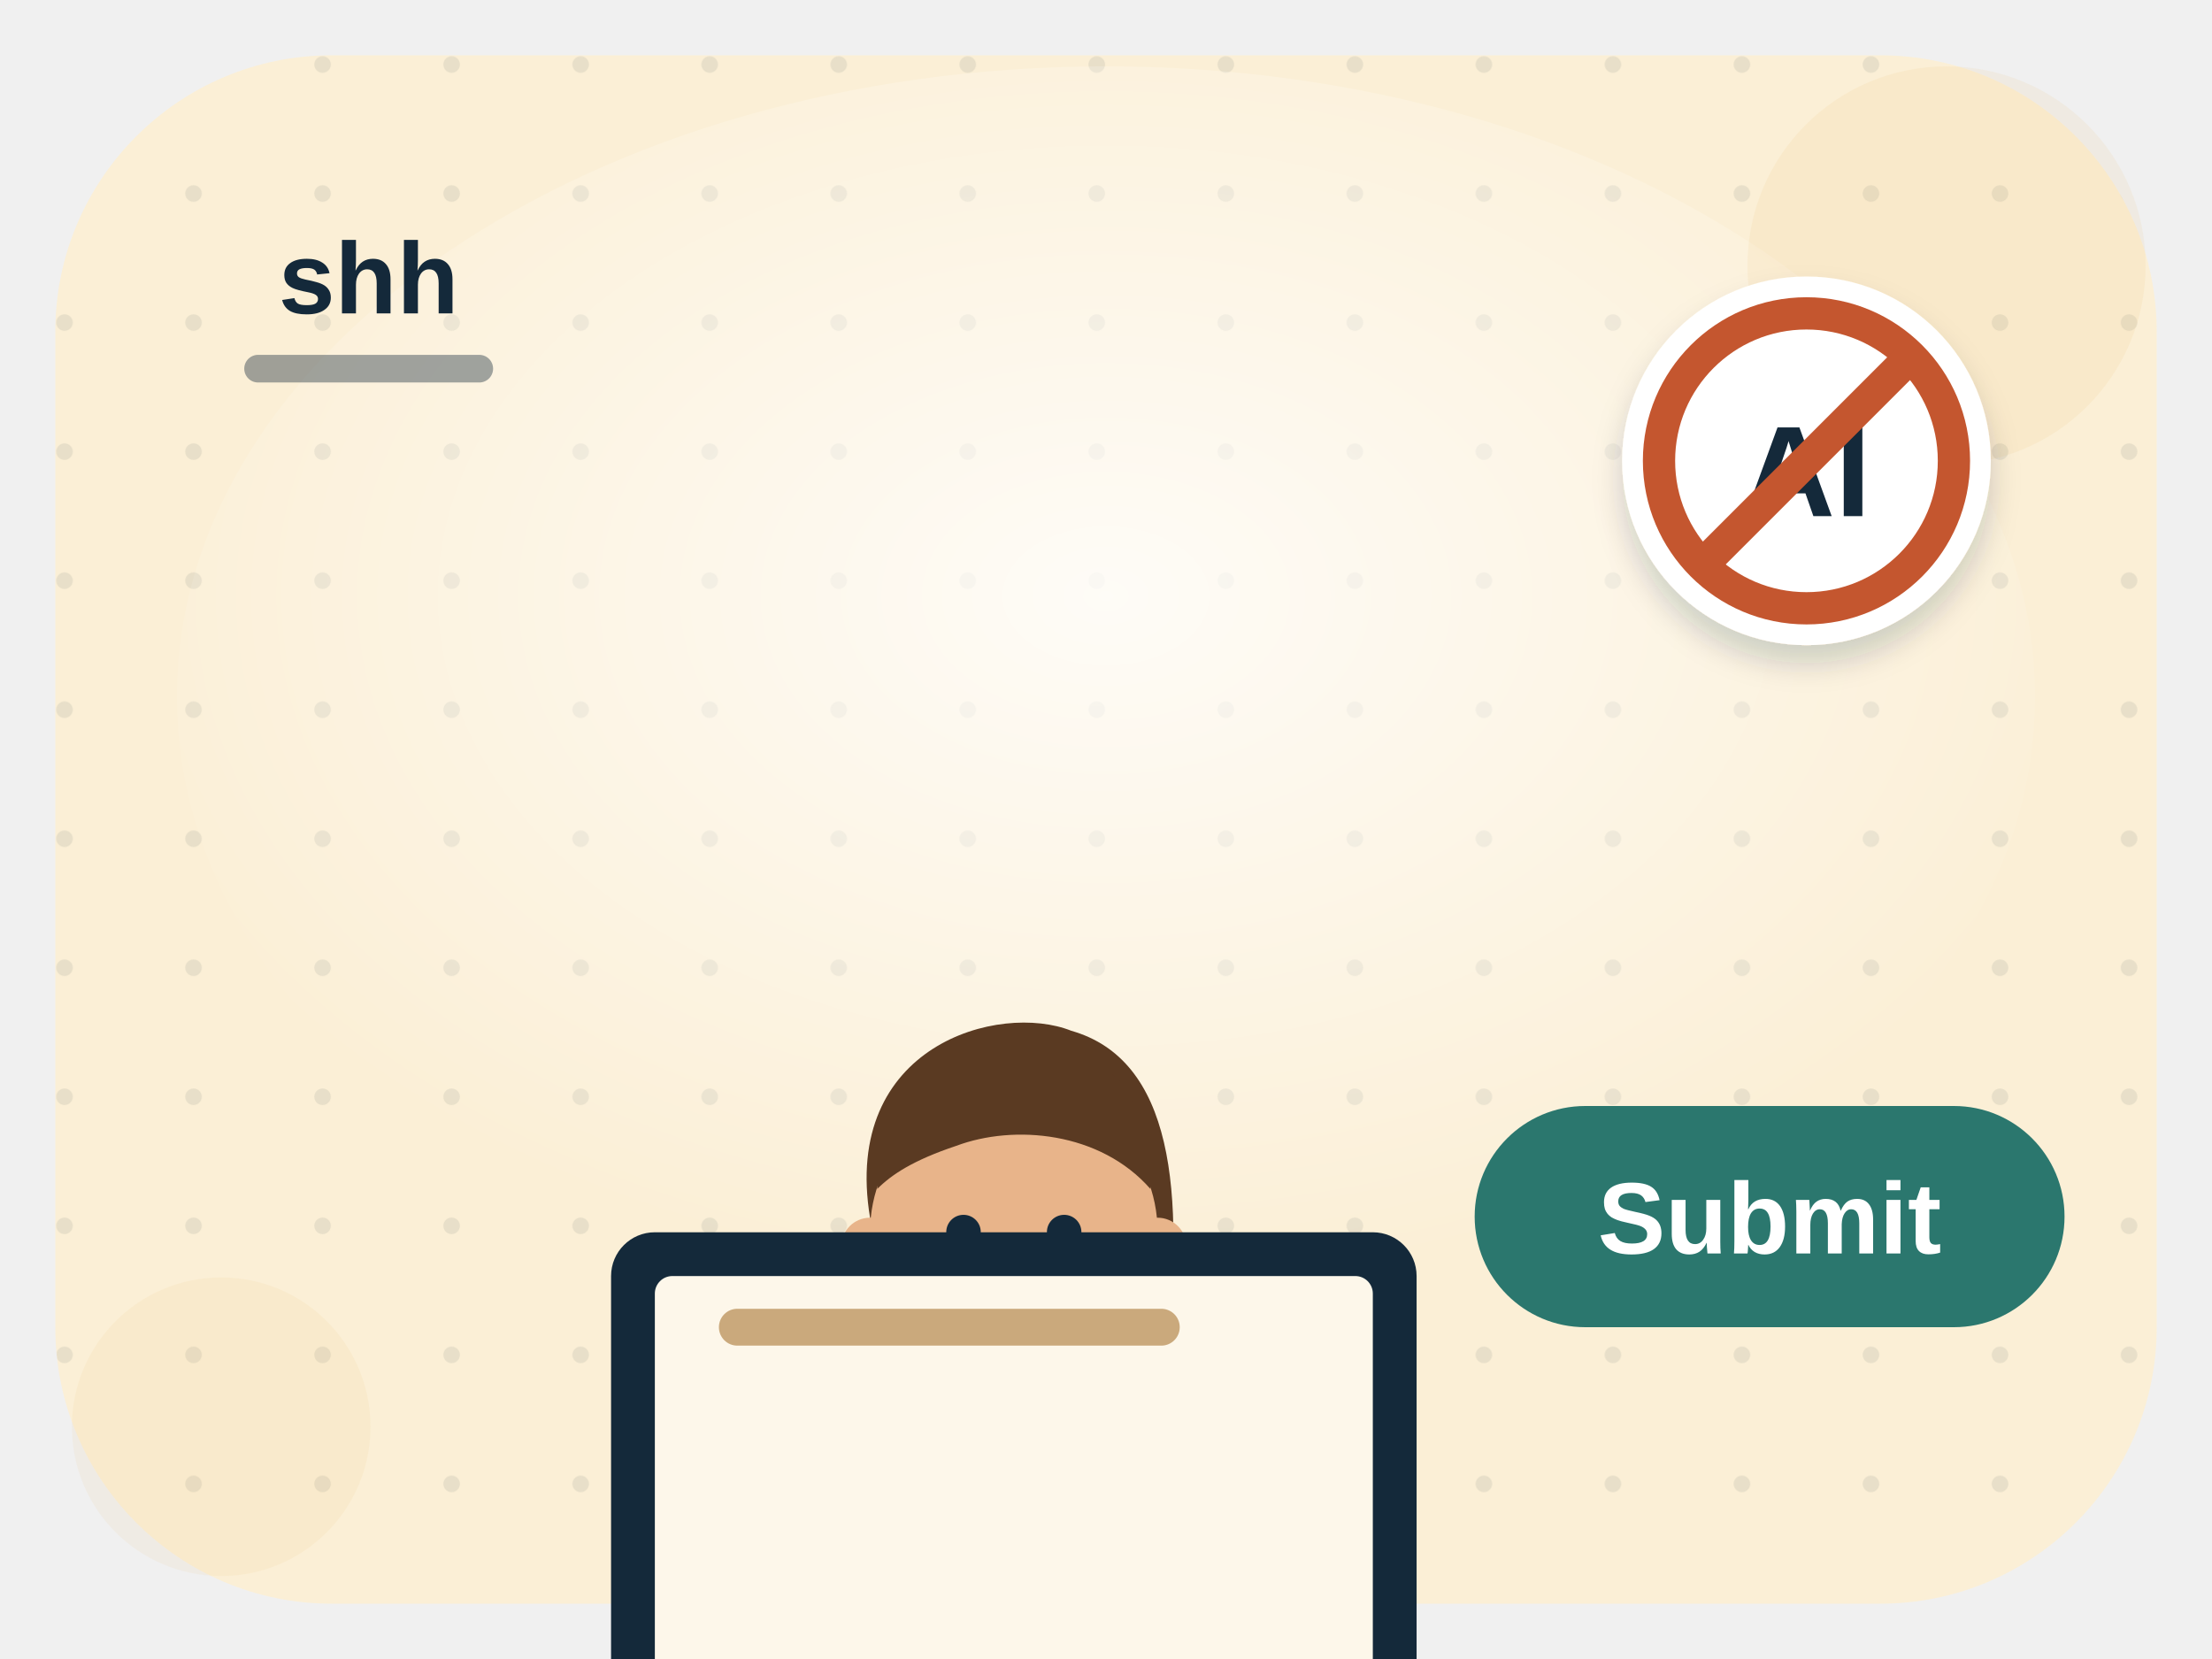
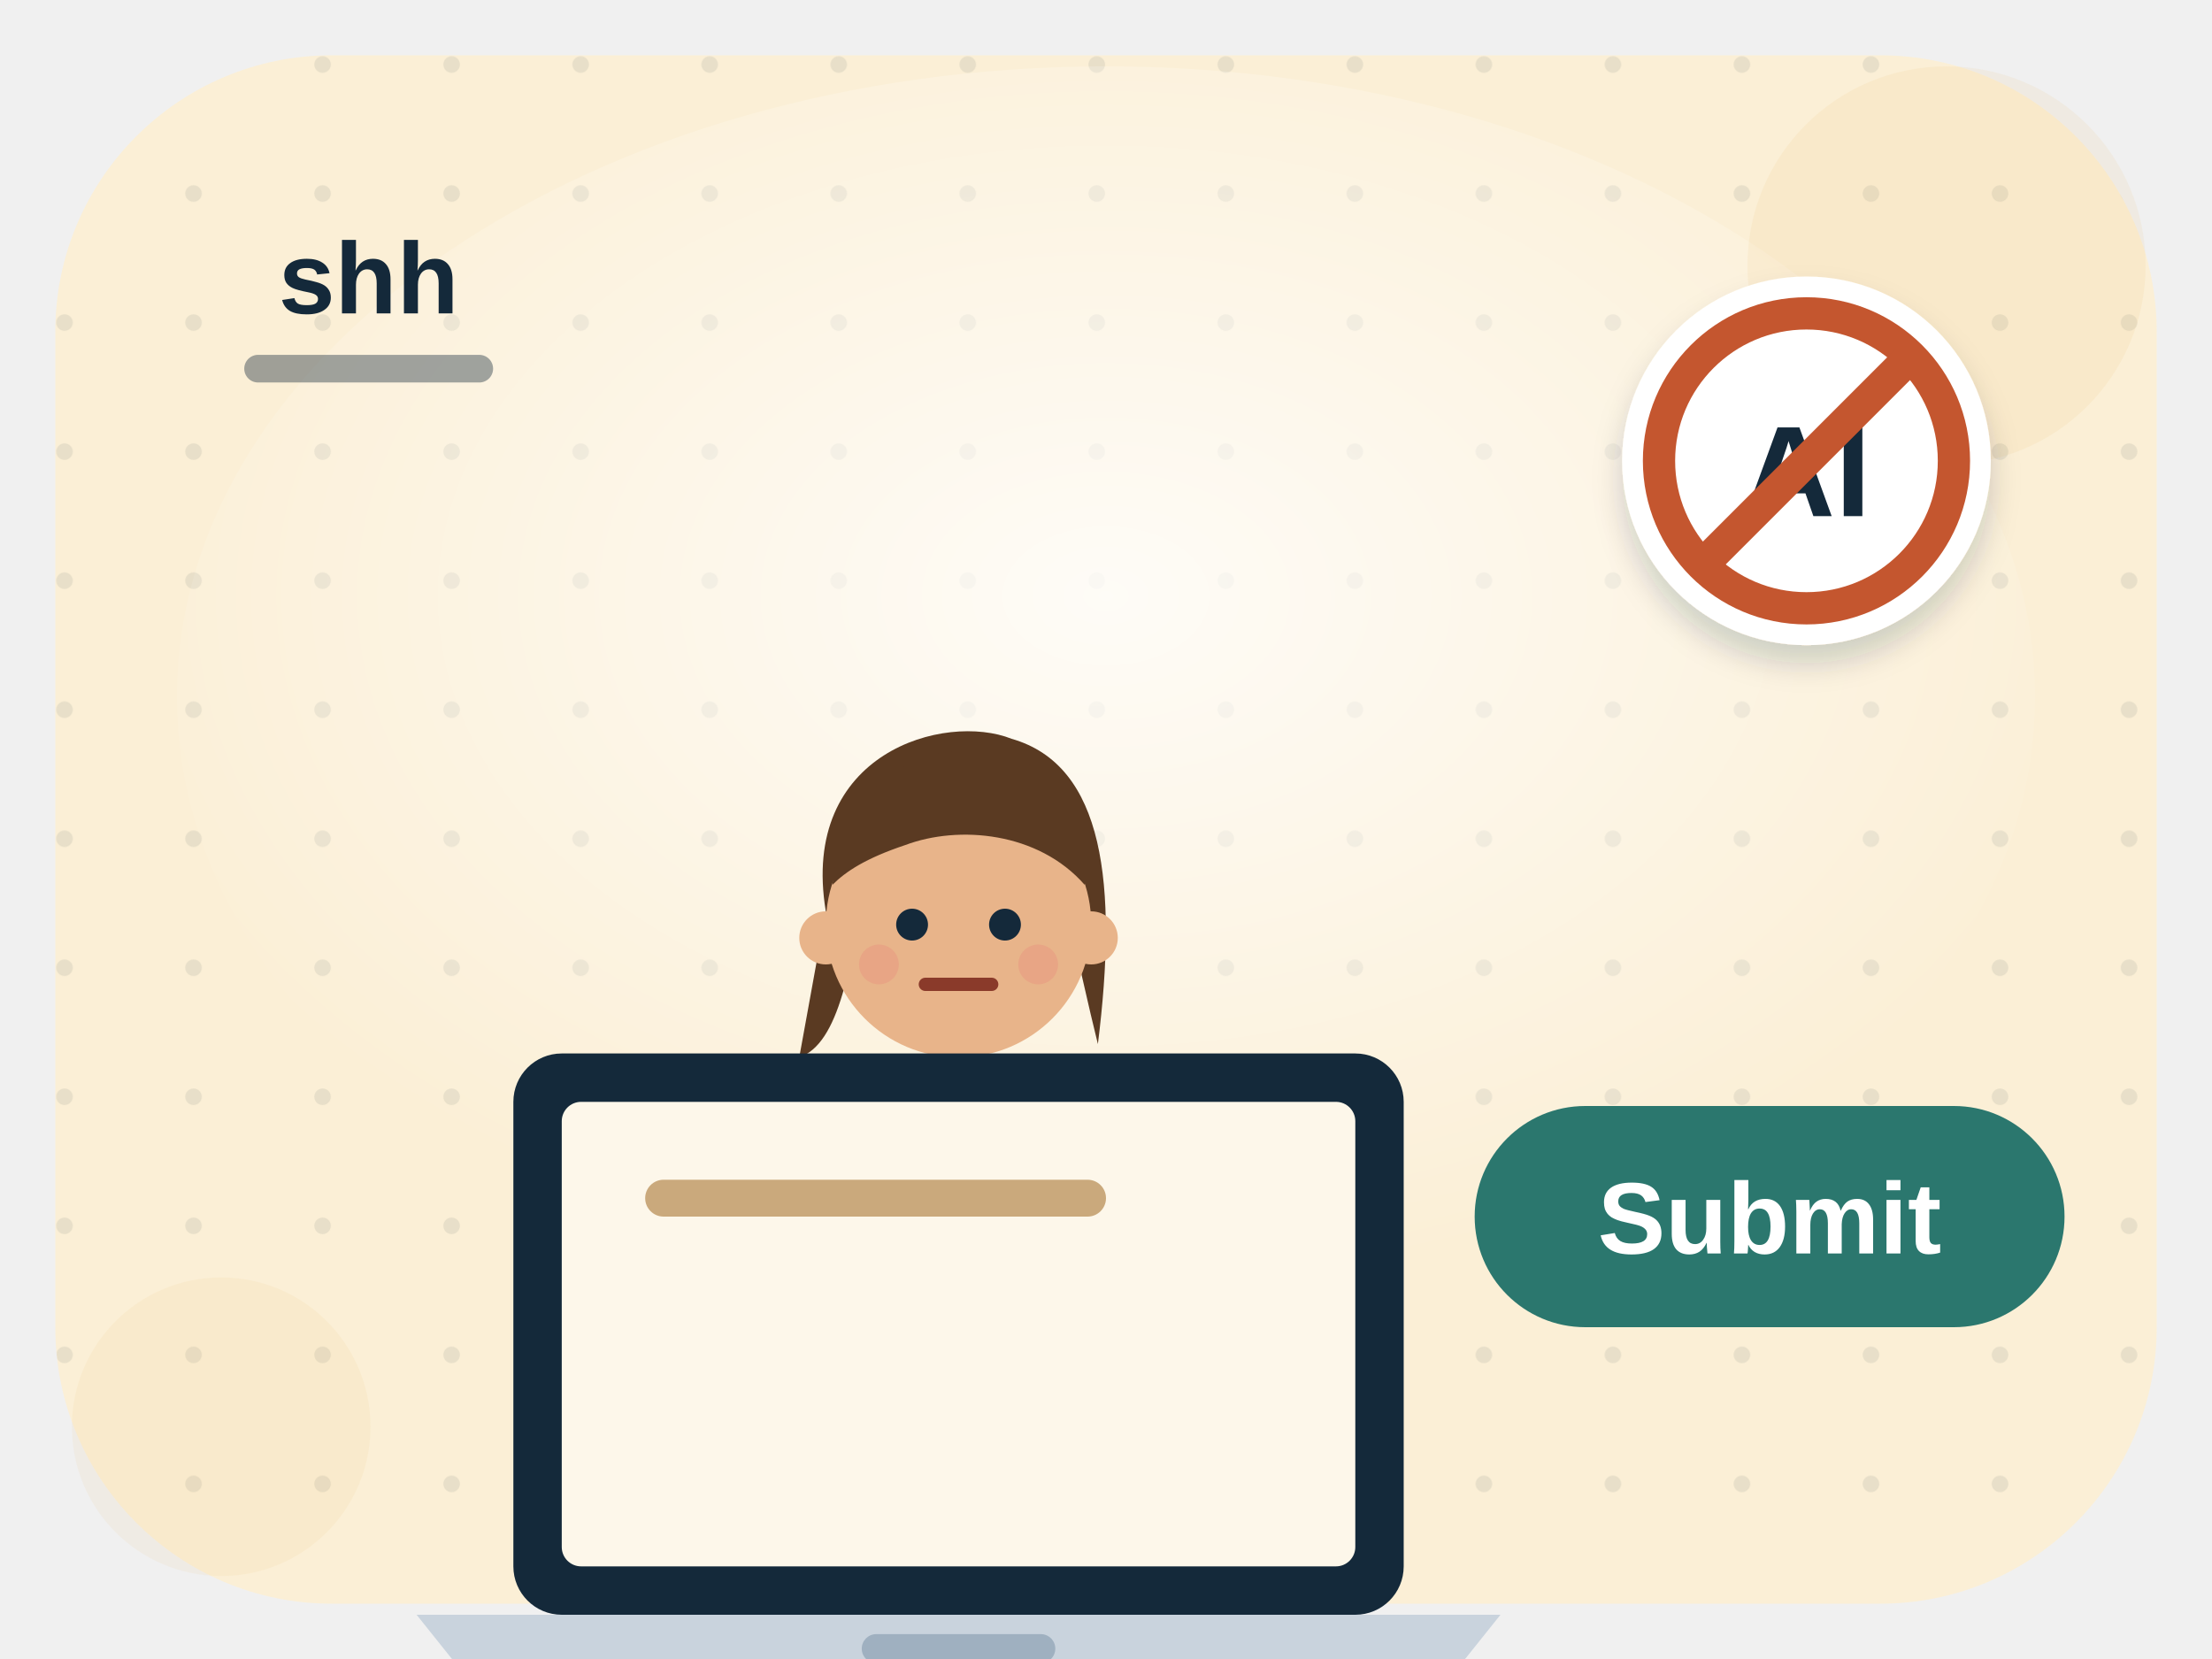
<svg xmlns="http://www.w3.org/2000/svg" viewBox="0 0 240 180" fill="none" role="img" aria-label="Writing time: a student types an essay on a laptop in silence, with a no-AI sign and a Submit button">
  <style>
.vc2-fl{animation:vc2-fl 6s ease-in-out infinite}.vc2-f2{animation-delay:-2s}.vc2-f3{animation-delay:-4s}
.vc2-tw{animation:vc2-tw 3s ease-in-out infinite;transform-box:fill-box;transform-origin:center}.vc2-t2{animation-delay:-1s}.vc2-t3{animation-delay:-2s}
.vc2-dr{stroke-dasharray:6 8;animation:vc2-dr 1.6s linear infinite}
.vc2-pu{animation:vc2-pu 2.4s ease-in-out infinite;transform-box:fill-box;transform-origin:center}
.vc2-sw{animation:vc2-sw 4s ease-in-out infinite;transform-box:fill-box;transform-origin:bottom center}
.vc2-bl{animation:vc2-bl 4.8s infinite;transform-box:fill-box;transform-origin:center}.vc2-b2{animation-delay:-1.7s}.vc2-b3{animation-delay:-3.1s}
.vc2-wv{animation:vc2-wv 2.7s ease-out infinite;transform-box:fill-box;transform-origin:left center}.vc2-w2{animation-delay:.9s}.vc2-w3{animation-delay:1.8s}
.vc2-sp{animation:vc2-sp 14s linear infinite;transform-box:fill-box;transform-origin:center}
.vc2-sea{animation:vc2-sea 5s ease-in-out infinite}.vc2-s2{animation-delay:-2.5s}
.vc2-dw{stroke-dasharray:400;animation:vc2-dw 5s ease-in-out infinite}
@keyframes vc2-fl{50%{transform:translateY(-4px)}}
@keyframes vc2-tw{0%,100%{opacity:.3;transform:scale(.65)}50%{opacity:1;transform:scale(1)}}
@keyframes vc2-dr{to{stroke-dashoffset:-28}}
@keyframes vc2-pu{0%,100%{transform:scale(1)}50%{transform:scale(1.08)}}
@keyframes vc2-sw{0%,100%{transform:rotate(-2.5deg)}50%{transform:rotate(2.5deg)}}
@keyframes vc2-bl{0%,93%,100%{transform:scaleY(1)}96%{transform:scaleY(.1)}}
@keyframes vc2-wv{0%{opacity:0;transform:scale(.6)}25%{opacity:.9}100%{opacity:0;transform:scale(1.35)}}
@keyframes vc2-sp{to{transform:rotate(360deg)}}
@keyframes vc2-sea{50%{transform:translateX(-10px)}}
@keyframes vc2-dw{0%{stroke-dashoffset:400}55%,100%{stroke-dashoffset:0}}

@media (prefers-reduced-motion: reduce){*{animation:none!important}}
</style>
  <defs>
    <filter id="vc2-sh" x="-25%" y="-25%" width="150%" height="170%">
      <feDropShadow dx="0" dy="4" stdDeviation="4" flood-color="#14293a" flood-opacity=".16" />
      <feDropShadow dx="0" dy="1" stdDeviation=".7" flood-color="#14293a" flood-opacity=".12" />
    </filter>
    <filter id="vc2-ss" x="-20%" y="-20%" width="140%" height="150%">
      <feDropShadow dx="0" dy="2" stdDeviation="1.6" flood-color="#14293a" flood-opacity=".18" />
    </filter>
    <pattern id="vc2-dots" width="14" height="14" patternUnits="userSpaceOnUse">
      <circle cx="7" cy="7" r=".9" fill="#14293a" fill-opacity=".08" />
    </pattern>
    <radialGradient id="vc2-glow" cx=".5" cy=".42" r=".55">
      <stop offset="0" stop-color="#fff" stop-opacity=".8" />
      <stop offset="1" stop-color="#fff" stop-opacity="0" />
    </radialGradient>
    <linearGradient id="vc2-sky" x1="0" y1="0" x2="0" y2="1">
      <stop offset="0" stop-color="#bfe3ef" />
      <stop offset=".6" stop-color="#e6f4f2" />
      <stop offset="1" stop-color="#fbf1dc" />
    </linearGradient>
    <linearGradient id="vc2-seag" x1="0" y1="0" x2="0" y2="1">
      <stop offset="0" stop-color="#3fa7b5" />
      <stop offset="1" stop-color="#1f6f8a" />
    </linearGradient>
    <linearGradient id="vc2-sand" x1="0" y1="0" x2="0" y2="1">
      <stop offset="0" stop-color="#f6e2b8" />
      <stop offset="1" stop-color="#e8c98d" />
    </linearGradient>
    <linearGradient id="vc2-leaf" x1="0" y1="0" x2="1" y2="1">
      <stop offset="0" stop-color="#5fae6e" />
      <stop offset="1" stop-color="#2f7d4b" />
    </linearGradient>
    <linearGradient id="vc2-blue" x1="0" y1="0" x2="1" y2="1">
      <stop offset="0" stop-color="#7fb6f0" stop-opacity=".85" />
      <stop offset=".5" stop-color="#bfe0ff" stop-opacity=".55" />
      <stop offset="1" stop-color="#4d89cc" stop-opacity=".8" />
    </linearGradient>
  </defs>
  <rect x="6" y="6" width="228" height="168" rx="30" fill="#fbefd6" />
  <rect x="6" y="6" width="228" height="168" rx="30" fill="url(#vc2-dots)" />
  <ellipse cx="120.0" cy="75.6" rx="100.8" ry="68.4" fill="url(#vc2-glow)" />
  <circle cx="211.2" cy="28.8" r="21.6" fill="#e3a843" opacity=".08" />
  <circle cx="24.0" cy="154.8" r="16.2" fill="#e3a843" opacity=".07" />
-   <g transform="translate(110 168) scale(0.78)">
+   <g transform="translate(104 132) scale(0.72)">
    <path d="M-34 40C-36 6-24-12 0-12 24-12 36 6 34 40z" fill="#e3a843" />
    <path d="M-8-12l8 10 8-10" fill="#fff" opacity=".85" />
    <path d="M-30-6c-4 12 0 22 10 28M30-6c4 12 0 22-10 28" stroke="#e3a843" stroke-width="12" stroke-linecap="round" />
    <circle cx="-18" cy="24" r="6" fill="#e8b48a" />
    <circle cx="18" cy="24" r="6" fill="#e8b48a" />
    <rect x="-6" y="-24" width="12" height="14" rx="5" fill="#e8b48a" />
    <g transform="translate(0 -44)">
      <path d="M-20-2C-24-26-2-32 8-28 22-24 24-6 21 18 18 6 16-6 12-14 2-18-10-14-14-8-16 6-18 18-24 20-20-2z" fill="#5a3a22" />
      <circle r="20" fill="#e8b48a" />
      <circle cx="-20" cy="2" r="4" fill="#e8b48a" />
      <circle cx="20" cy="2" r="4" fill="#e8b48a" />
      <path d="M-19-6C-18-22-4-28 6-26 16-24 20-14 19-6 12-14 0-15-8-12-14-10-17-8-19-6z" fill="#5a3a22" />
      <g class="vc2-bl vc2-b2">
        <circle cx="-7" cy="0" r="2.4" fill="#14293a" />
        <circle cx="7" cy="0" r="2.4" fill="#14293a" />
      </g>
      <circle cx="-12" cy="6" r="3" fill="#e88a7a" opacity=".35" />
      <circle cx="12" cy="6" r="3" fill="#e88a7a" opacity=".35" />
      <path d="M-5 9h10" stroke="#8a3a2a" stroke-width="2" stroke-linecap="round" fill="none" />
    </g>
  </g>
-   <g transform="translate(110 166) scale(0.95)">
+   <g transform="translate(104 150) scale(1.05)">
    <rect x="-46" y="-34" width="92" height="58" rx="5" fill="#14293a" />
    <rect x="-41" y="-29" width="82" height="48" rx="2" fill="#fdf7ea" />
    <path d="M-56 24h112l-8 10h-96z" fill="#c9d3dd" />
    <rect x="-10" y="26" width="20" height="3" rx="1.5" fill="#9fb0c0" />
  </g>
-   <rect x="78" y="142" width="50" height="4" rx="2" fill="#985c0e" opacity=".5" />
+   <rect x="70" y="128" width="50" height="4" rx="2" fill="#985c0e" opacity=".5" />
  <g transform="translate(196 50)">
    <circle r="20" fill="#fff" filter="url(#vc2-ss)" />
    <text x="0" y="6" font-family="Manrope, Arial, sans-serif" font-size="14" font-weight="800" fill="#14293a" text-anchor="middle">AI</text>
    <circle r="16" stroke="#c4562f" stroke-width="3.5" fill="none" />
    <path d="M-11 11L11-11" stroke="#c4562f" stroke-width="3.5" />
  </g>
  <g class="vc2-pu">
    <rect x="160" y="120" width="64" height="24" rx="12" fill="#2b776e" />
    <text x="192" y="136" font-family="Manrope, Arial, sans-serif" font-size="11" font-weight="800" fill="#fff" text-anchor="middle">Submit</text>
  </g>
  <g transform="translate(40 40)">
    <path d="M-12 0h24" stroke="#14293a" stroke-width="3" stroke-linecap="round" opacity=".4" />
    <text x="0" y="-6" font-family="Manrope, Arial, sans-serif" font-size="11" font-weight="800" fill="#14293a" text-anchor="middle">shh</text>
  </g>
</svg>
